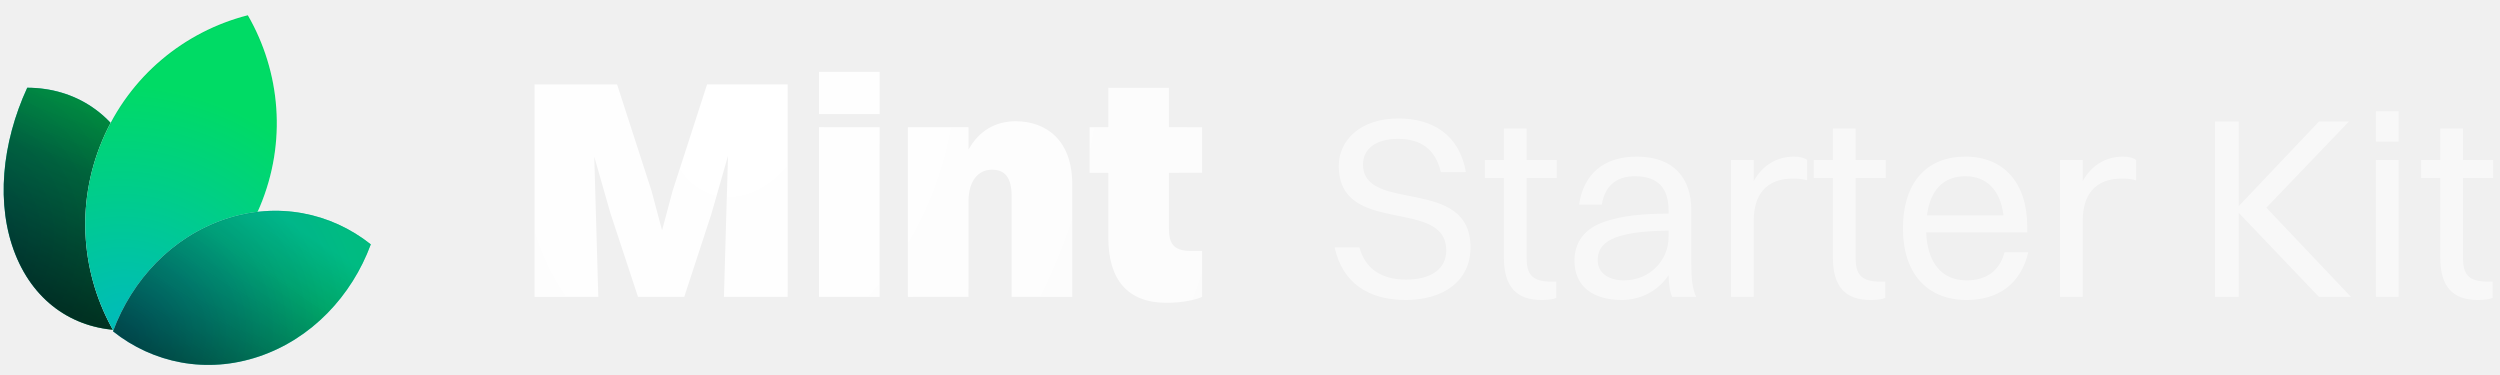
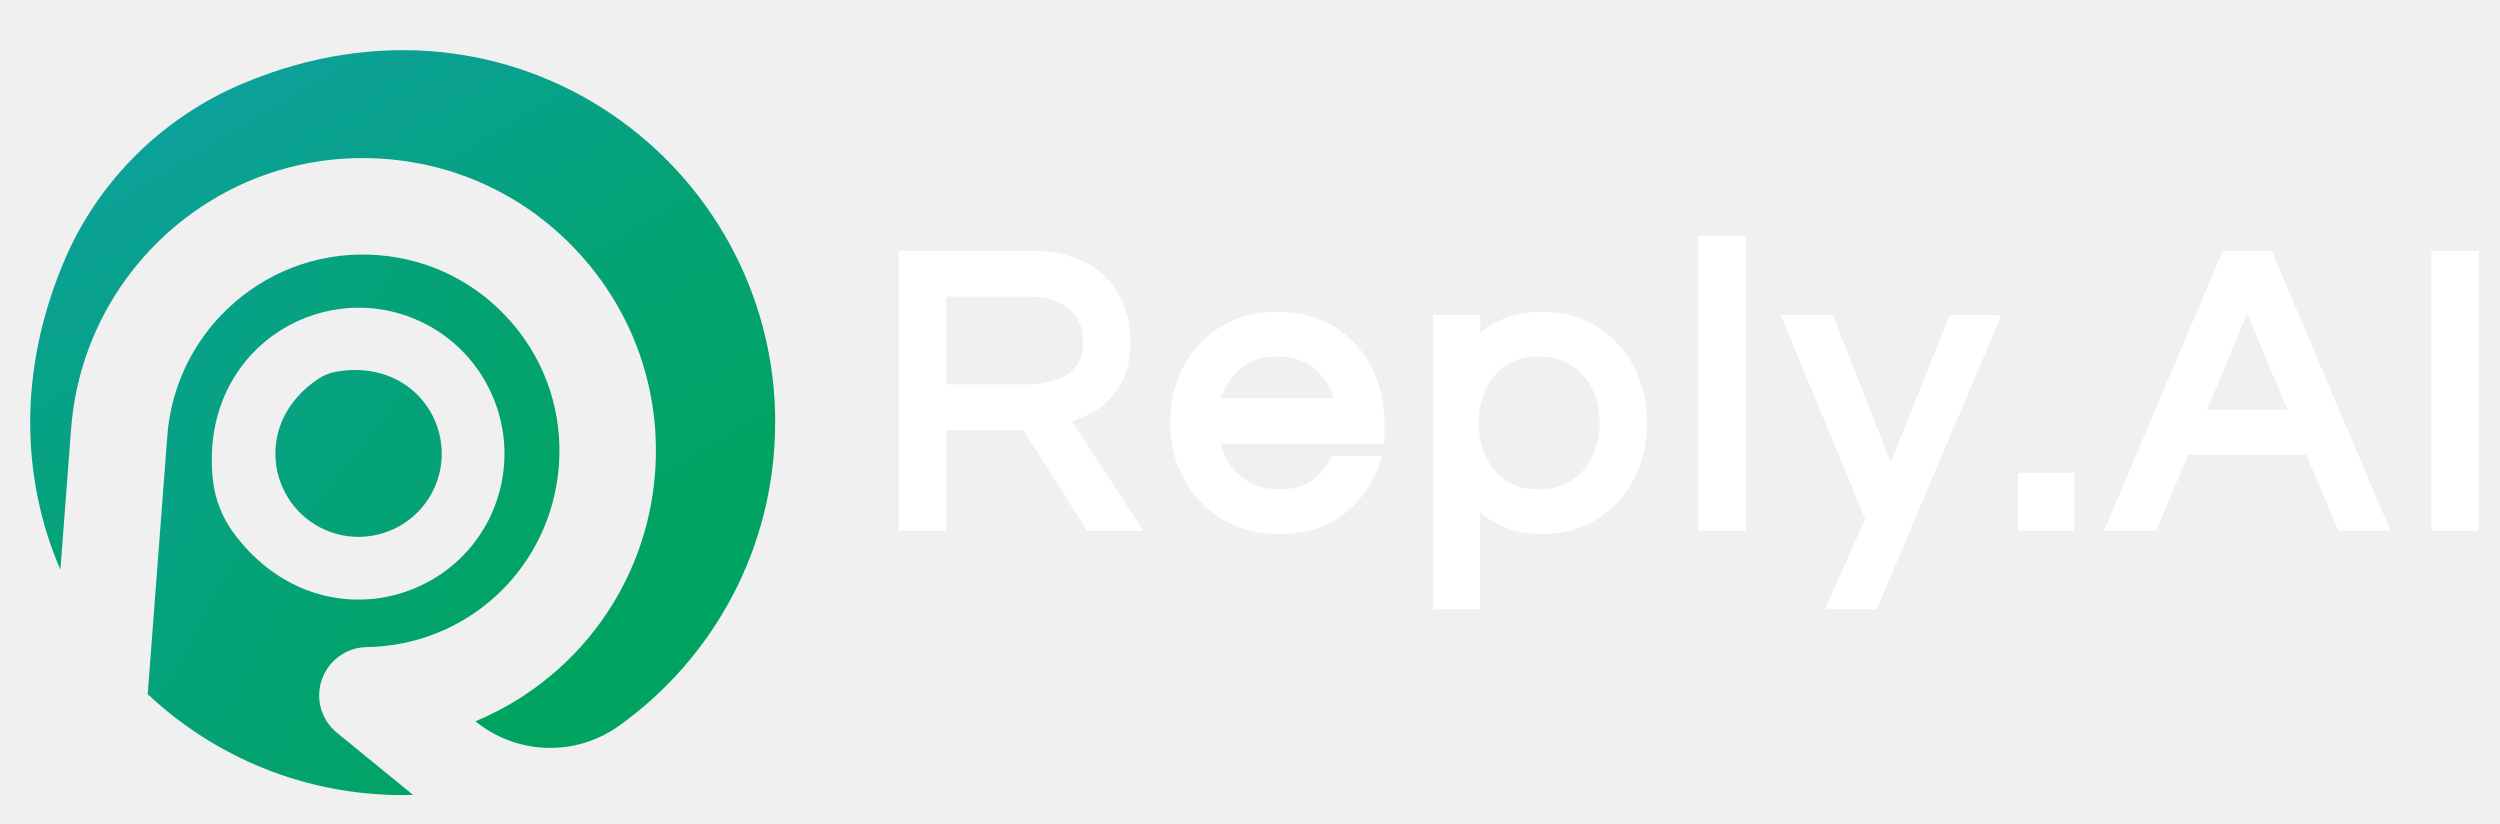
- <svg xmlns="http://www.w3.org/2000/svg" width="160" height="24" viewBox="0 0 160 24" fill="none">
-   <path d="M7.953 21.139C4.896 21.13 2.255 19.458 0.987 16.29C-0.28 13.121 0.109 9.163 1.744 5.615C4.801 5.624 7.442 7.296 8.71 10.465C9.977 13.633 9.588 17.591 7.953 21.139Z" fill="white" />
-   <path d="M7.953 21.139C4.896 21.13 2.255 19.458 0.987 16.29C-0.28 13.121 0.109 9.163 1.744 5.615C4.801 5.624 7.442 7.296 8.71 10.465C9.977 13.633 9.588 17.591 7.953 21.139Z" fill="url(#paint0_radial_115_109)" />
-   <path d="M7.953 21.139C4.896 21.13 2.255 19.458 0.987 16.29C-0.28 13.121 0.109 9.163 1.744 5.615C4.801 5.624 7.442 7.296 8.71 10.465C9.977 13.633 9.588 17.591 7.953 21.139Z" fill="black" fill-opacity="0.5" style="mix-blend-mode:hard-light" />
-   <path d="M7.953 21.139C4.896 21.13 2.255 19.458 0.987 16.29C-0.28 13.121 0.109 9.163 1.744 5.615C4.801 5.624 7.442 7.296 8.71 10.465C9.977 13.633 9.588 17.591 7.953 21.139Z" fill="url(#paint1_linear_115_109)" fill-opacity="0.5" style="mix-blend-mode:hard-light" />
-   <path d="M7.935 21.111C4.897 21.096 2.274 19.431 1.013 16.279C-0.248 13.124 0.136 9.182 1.762 5.643C4.8 5.659 7.423 7.324 8.684 10.476C9.945 13.63 9.561 17.572 7.935 21.111Z" stroke="url(#paint2_linear_115_109)" stroke-opacity="0.05" stroke-width="0.056" />
-   <path d="M7.31 21.257C11.354 20.221 14.884 17.375 16.628 13.236C18.373 9.097 17.945 4.587 15.86 0.976C11.816 2.012 8.287 4.858 6.542 8.998C4.797 13.137 5.225 17.646 7.31 21.257Z" fill="white" />
-   <path d="M7.31 21.257C11.354 20.221 14.884 17.375 16.628 13.236C18.373 9.097 17.945 4.587 15.86 0.976C11.816 2.012 8.287 4.858 6.542 8.998C4.797 13.137 5.225 17.646 7.31 21.257Z" fill="url(#paint3_radial_115_109)" />
-   <path d="M16.602 13.225C14.864 17.349 11.351 20.187 7.324 21.225C5.253 17.624 4.829 13.132 6.568 9.009C8.306 4.885 11.819 2.047 15.846 1.009C17.918 4.61 18.341 9.101 16.602 13.225Z" stroke="url(#paint4_linear_115_109)" stroke-opacity="0.05" stroke-width="0.056" />
-   <path d="M7.234 21.207C9.789 23.237 13.21 23.951 16.577 22.814C19.944 21.677 22.506 18.945 23.73 15.638C21.175 13.608 17.754 12.894 14.387 14.031C11.02 15.168 8.458 17.901 7.234 21.207Z" fill="white" />
-   <path d="M7.234 21.207C9.789 23.237 13.21 23.951 16.577 22.814C19.944 21.677 22.506 18.945 23.73 15.638C21.175 13.608 17.754 12.894 14.387 14.031C11.02 15.168 8.458 17.901 7.234 21.207Z" fill="url(#paint5_radial_115_109)" />
-   <path d="M7.234 21.207C9.789 23.237 13.21 23.951 16.577 22.814C19.944 21.677 22.506 18.945 23.73 15.638C21.175 13.608 17.754 12.894 14.387 14.031C11.02 15.168 8.458 17.901 7.234 21.207Z" fill="black" fill-opacity="0.2" style="mix-blend-mode:hard-light" />
-   <path d="M7.234 21.207C9.789 23.237 13.21 23.951 16.577 22.814C19.944 21.677 22.506 18.945 23.73 15.638C21.175 13.608 17.754 12.894 14.387 14.031C11.02 15.168 8.458 17.901 7.234 21.207Z" fill="url(#paint6_linear_115_109)" fill-opacity="0.5" style="mix-blend-mode:hard-light" />
-   <path d="M16.568 22.787C13.218 23.918 9.814 23.212 7.267 21.198C8.492 17.907 11.044 15.189 14.396 14.058C17.747 12.927 21.15 13.633 23.697 15.648C22.472 18.938 19.92 21.656 16.568 22.787Z" stroke="url(#paint7_linear_115_109)" stroke-opacity="0.05" stroke-width="0.056" />
-   <path d="M34.212 19V5.4H39.492L41.692 12.2L42.372 14.74L43.052 12.2L45.252 5.4H50.412V19H46.332L46.592 9.98L45.532 13.68L43.792 19H40.832L39.052 13.6L38.032 10.02L38.292 19H34.212ZM52.416 7.3V4.6H56.295V7.3H52.416ZM52.416 19V8.14H56.295V19H52.416ZM58.104 19V8.14H61.984V9.58C62.664 8.34 63.744 7.76 65.004 7.76C66.964 7.76 68.624 8.98 68.624 11.78V19H64.744V12.56C64.744 11.34 64.304 10.86 63.484 10.86C62.604 10.86 61.984 11.58 61.984 12.88V19H58.104ZM70.933 15.22V11.06H69.733V8.14H70.933V5.62H74.813V8.14H76.933V11.06H74.813V14.6C74.813 15.5 75.033 16.06 76.213 16.06H76.933V19C76.493 19.2 75.673 19.38 74.653 19.38C72.153 19.38 70.933 17.88 70.933 15.22Z" fill="url(#paint8_radial_115_109)" />
-   <path d="M87.232 10.519C87.232 13.687 94.112 11.229 94.112 15.832C94.112 17.994 92.364 19.198 89.971 19.198C87.562 19.198 85.912 18.093 85.417 15.832H87.001C87.364 17.169 88.371 17.895 89.987 17.895C91.671 17.895 92.561 17.152 92.561 16.03C92.561 12.598 85.681 15.155 85.681 10.618C85.681 9.001 87.034 7.582 89.509 7.582C91.671 7.582 93.403 8.621 93.816 11.014H92.215C91.868 9.529 90.912 8.886 89.476 8.886C88.057 8.886 87.232 9.529 87.232 10.519ZM96.25 16.476V11.393H95.029V10.239H96.25V8.226H97.702V10.239H99.632V11.393H97.702V16.476C97.702 17.532 98.015 18.026 99.302 18.026H99.599V19.066C99.434 19.148 99.071 19.198 98.659 19.198C97.025 19.198 96.25 18.323 96.25 16.476ZM102.516 13.093H101.064C101.345 11.162 102.615 10.024 104.76 10.024C107.103 10.024 108.242 11.393 108.242 13.44V16.888C108.242 17.895 108.324 18.521 108.555 19H107.021C106.856 18.654 106.806 18.142 106.79 17.614C106.047 18.72 104.859 19.198 103.803 19.198C101.988 19.198 100.767 18.357 100.767 16.69C100.767 15.486 101.427 14.611 102.714 14.182C103.902 13.786 105.107 13.687 106.79 13.671V13.473C106.79 12.053 106.13 11.278 104.628 11.278C103.374 11.278 102.698 11.971 102.516 13.093ZM102.252 16.657C102.252 17.465 102.929 17.944 103.952 17.944C105.569 17.944 106.79 16.674 106.79 15.172V14.759C103.061 14.793 102.252 15.585 102.252 16.657ZM110.787 19V10.239H112.239V11.591C112.833 10.519 113.774 10.024 114.83 10.024C115.176 10.024 115.49 10.107 115.655 10.239V11.542C115.407 11.46 115.094 11.427 114.747 11.427C112.998 11.427 112.239 12.515 112.239 14.1V19H110.787ZM117.305 16.476V11.393H116.084V10.239H117.305V8.226H118.757V10.239H120.688V11.393H118.757V16.476C118.757 17.532 119.071 18.026 120.358 18.026H120.655V19.066C120.49 19.148 120.127 19.198 119.714 19.198C118.081 19.198 117.305 18.323 117.305 16.476ZM129.809 16.145C129.33 18.192 127.862 19.198 125.865 19.198C123.324 19.198 121.79 17.482 121.79 14.627C121.79 11.658 123.324 10.024 125.783 10.024C128.258 10.024 129.743 11.723 129.743 14.512V14.875H123.275C123.357 16.838 124.281 17.944 125.865 17.944C127.103 17.944 127.977 17.35 128.291 16.145H129.809ZM125.783 11.278C124.38 11.278 123.539 12.152 123.324 13.786H128.225C128.027 12.169 127.152 11.278 125.783 11.278ZM131.843 19V10.239H133.295V11.591C133.889 10.519 134.829 10.024 135.885 10.024C136.232 10.024 136.545 10.107 136.71 10.239V11.542C136.463 11.46 136.149 11.427 135.803 11.427C134.054 11.427 133.295 12.515 133.295 14.1V19H131.843ZM141.763 19V7.78H143.281V13.192L148.413 7.78H150.327L145.047 13.291L150.459 19H148.413L143.281 13.621V19H141.763ZM152.06 9.067V7.12H153.512V9.067H152.06ZM152.06 19V10.239H153.512V19H152.06ZM156.178 16.476V11.393H154.957V10.239H156.178V8.226H157.63V10.239H159.56V11.393H157.63V16.476C157.63 17.532 157.943 18.026 159.23 18.026H159.527V19.066C159.362 19.148 158.999 19.198 158.587 19.198C156.953 19.198 156.178 18.323 156.178 16.476Z" fill="white" fill-opacity="0.55" />
+ <svg xmlns="http://www.w3.org/2000/svg" id="Layer_1" data-name="Layer 1" viewBox="0 0 567.21 186.89">
  <defs>
-     <radialGradient id="paint0_radial_115_109" cx="0" cy="0" r="1" gradientUnits="userSpaceOnUse" gradientTransform="translate(-3.00503 15.023) rotate(-10.029) scale(17.9572 17.784)">
-       <stop stop-color="#00B0BB" />
-       <stop offset="1" stop-color="#00DB65" />
-     </radialGradient>
-     <linearGradient id="paint1_linear_115_109" x1="7.39" y1="4.813" x2="1.63" y2="18.689" gradientUnits="userSpaceOnUse">
-       <stop stop-color="#18E299" />
-       <stop offset="1" />
+     <style>
+       .cls-1 {
+         fill: url(#linear-gradient-2);
+       }
+ 
+       .cls-2 {
+         fill: #fff;
+       }
+ 
+       .cls-3 {
+         fill: url(#linear-gradient-3);
+       }
+ 
+       .cls-4 {
+         fill: url(#linear-gradient);
+       }
+     </style>
+     <linearGradient id="linear-gradient" x1="155.85" y1="160.27" x2="12.11" y2="49.62" gradientUnits="userSpaceOnUse">
+       <stop offset="0" stop-color="#00a45f" />
+       <stop offset=".23" stop-color="#01a367" />
+       <stop offset=".59" stop-color="#06a27f" />
+       <stop offset="1" stop-color="#0da1a1" />
    </linearGradient>
-     <linearGradient id="paint2_linear_115_109" x1="7.948" y1="8.016" x2="1.761" y2="18.746" gradientUnits="userSpaceOnUse">
-       <stop />
-       <stop offset="1" stop-opacity="0" />
+     <linearGradient id="linear-gradient-2" x1="154.36" y1="158.42" x2="-5" y2="71.99" gradientUnits="userSpaceOnUse">
+       <stop offset="0" stop-color="#00a45f" />
+       <stop offset=".22" stop-color="#01a364" />
+       <stop offset=".51" stop-color="#04a275" />
+       <stop offset=".84" stop-color="#09a191" />
+       <stop offset="1" stop-color="#0da1a1" />
    </linearGradient>
-     <radialGradient id="paint3_radial_115_109" cx="0" cy="0" r="1" gradientUnits="userSpaceOnUse" gradientTransform="translate(8.11404 20.8822) rotate(-75.7542) scale(21.6246 23.7772)">
-       <stop stop-color="#00BBBB" />
-       <stop offset="0.713" stop-color="#00DB65" />
-     </radialGradient>
-     <linearGradient id="paint4_linear_115_109" x1="7.602" y1="5.871" x2="15.556" y2="16.372" gradientUnits="userSpaceOnUse">
-       <stop />
-       <stop offset="1" stop-opacity="0" />
+     <linearGradient id="linear-gradient-3" x1="135.97" y1="169.28" x2="41.88" y2="12.89" gradientUnits="userSpaceOnUse">
+       <stop offset="0" stop-color="#00a45f" />
+       <stop offset=".22" stop-color="#01a364" />
+       <stop offset=".5" stop-color="#04a374" />
+       <stop offset=".82" stop-color="#09a18f" />
+       <stop offset="1" stop-color="#0da1a1" />
    </linearGradient>
-     <radialGradient id="paint5_radial_115_109" cx="0" cy="0" r="1" gradientUnits="userSpaceOnUse" gradientTransform="translate(7.84537 21.5181) rotate(-20.3525) scale(18.5603 17.32)">
-       <stop stop-color="#00B0BB" />
-       <stop offset="1" stop-color="#00DB65" />
-     </radialGradient>
-     <linearGradient id="paint6_linear_115_109" x1="16.808" y1="13.007" x2="10.041" y2="22.994" gradientUnits="userSpaceOnUse">
-       <stop stop-color="#00B1BC" />
-       <stop offset="1" />
-     </linearGradient>
-     <linearGradient id="paint7_linear_115_109" x1="16.808" y1="13.007" x2="14.169" y2="23.841" gradientUnits="userSpaceOnUse">
-       <stop />
-       <stop offset="1" stop-opacity="0" />
-     </linearGradient>
-     <radialGradient id="paint8_radial_115_109" cx="0" cy="0" r="1" gradientUnits="userSpaceOnUse" gradientTransform="translate(47.2781 7) rotate(19.0047) scale(67.5582 85.7506)">
-       <stop stop-color="white" />
-       <stop offset="1" stop-color="white" stop-opacity="0.5" />
-     </radialGradient>
  </defs>
+   <path class="cls-2" d="m243.23,95.58c1.49-.52,2.97-1.17,4.45-1.95,2.51-1.32,4.62-3.29,6.27-5.85,1.68-2.6,2.52-6.05,2.52-10.26,0-6.24-2.04-11.3-6.08-15.04-3.99-3.69-9.36-5.56-15.96-5.56h-30.5v63.51h10.74v-22.84h17.57l14.39,22.84h12.79l-16.19-24.85Zm-28.56-28.28h18.95c3.75,0,6.76.94,8.95,2.8,2.13,1.81,3.16,4.24,3.16,7.42,0,2.54-.6,4.5-1.78,5.82-1.29,1.44-2.83,2.41-4.7,2.96-2.02.61-4.04.91-5.99.91h-18.59v-19.91Z" />
+   <path class="cls-2" d="m314.1,95.95c0-4.61-.98-8.86-2.92-12.64-1.96-3.82-4.79-6.9-8.41-9.15-3.62-2.26-7.99-3.4-12.97-3.4s-9.26,1.14-12.91,3.4c-3.66,2.25-6.51,5.33-8.46,9.15-1.94,3.78-2.92,8.03-2.92,12.64s1.03,8.82,3.07,12.63c2.05,3.85,4.97,6.94,8.68,9.17,3.72,2.26,8.09,3.4,12.99,3.4,5.75,0,10.56-1.42,14.28-4.22,3.68-2.76,6.4-6.37,8.08-10.73l1.06-2.72h-11.48l-.57,1.05c-1.05,1.93-2.48,3.48-4.38,4.72-1.8,1.18-4.12,1.78-6.9,1.78s-4.94-.55-6.93-1.67c-2-1.13-3.54-2.61-4.72-4.52-.8-1.29-1.4-2.7-1.81-4.19h37.22v-4.7Zm-24.3-15.08c3.81,0,6.76,1.08,9.03,3.3,1.8,1.76,3.04,3.79,3.76,6.19h-25.54c.76-2.4,2-4.44,3.78-6.2,2.24-2.21,5.17-3.29,8.97-3.29Z" />
+   <path class="cls-2" d="m372.97,89.32c-.49-2.11-1.22-4.12-2.19-6.01-1.96-3.82-4.76-6.89-8.31-9.14-3.56-2.26-7.78-3.41-12.53-3.41-4.04,0-7.57.79-10.5,2.34-1.3.69-2.5,1.49-3.59,2.4v-4.02h-10.74v66.75h10.74v-21.96c1.09.91,2.27,1.72,3.55,2.42,2.96,1.63,6.5,2.46,10.54,2.46,4.74,0,8.96-1.15,12.53-3.42,3.55-2.24,6.35-5.33,8.31-9.18,1.94-3.81,2.92-8.05,2.92-12.6,0-2.3-.25-4.52-.73-6.63Zm-10.02,6.63c0,2.73-.57,5.3-1.68,7.63-1.1,2.26-2.69,4.1-4.73,5.45-2.04,1.33-4.56,2-7.5,2s-5.34-.67-7.34-1.99c-2.01-1.35-3.55-3.17-4.59-5.43-1.08-2.33-1.62-4.91-1.62-7.66s.54-5.4,1.61-7.69c1.04-2.23,2.59-4.04,4.6-5.39,1.99-1.33,4.46-2,7.34-2s5.44.66,7.49,2.01c2.05,1.36,3.65,3.18,4.74,5.4,1.11,2.3,1.68,4.88,1.68,7.67Z" />
+   <rect class="cls-2" x="385.34" y="53.5" width="10.74" height="66.93" />
+   <polygon class="cls-2" points="454.09 71.48 425.79 138.23 414.1 138.23 423.19 117.77 404.03 71.48 415.85 71.48 428.97 104.91 442.35 71.48 454.09 71.48" />
+   <rect class="cls-2" x="457.88" y="107.26" width="12.72" height="13.17" />
+   <path class="cls-2" d="m515.41,56.92h-11.1l-26.95,63.51h11.81l7.28-17.26h26.83l7.28,17.26h11.81l-26.96-63.51Zm-14.68,36.04l9.13-21.85,9.14,21.85h-18.27Z" />
+   <rect class="cls-2" x="551.64" y="56.92" width="10.74" height="63.51" />
+   <g>
+     <path class="cls-4" d="m98.67,110.43c-4.14,9.55-15.28,13.96-24.82,9.82-13.08-5.67-16.5-24.45-1.58-34.33,1.21-.8,2.58-1.34,4-1.59,17.71-3.08,28.08,13.01,22.4,26.1Z" />
+     <path class="cls-1" d="m116.15,73.26c-7.75-9.02-18.55-14.48-30.42-15.38-11.86-.9-23.37,2.87-32.39,10.62-1.19,1.03-2.35,2.14-3.42,3.28-1.25,1.33-2.41,2.71-3.46,4.15-4.93,6.7-7.87,14.65-8.5,22.99l-4.2,55.32-.26,3.24c15.12,14.21,35.47,22.91,57.86,22.91.79,0,1.57-.01,2.36-.04l-17.28-14.1c-3.56-2.9-4.93-7.73-3.42-12.07s5.57-7.29,10.16-7.36c23.11-.37,41.87-18.07,43.62-41.16.9-11.86-2.87-23.37-10.63-32.39Zm-4.41,42.84c-9.66,22.27-41.02,28.58-58.67,4.92-2.63-3.53-4.28-7.72-4.76-12.09-3.18-29.25,23.97-46.03,46.21-36.38,16.76,7.26,24.47,26.8,17.21,43.55Z" />
+     <path class="cls-3" d="m175.87,95.86c0,28.39-13.99,53.51-35.46,68.84-9.84,7.02-23.17,6.59-32.54-1.05h0c7.3-3.04,14.06-7.38,19.95-12.9,12.15-11.38,19.54-26.81,20.8-43.42,1.35-17.69-4.28-34.85-15.85-48.31-11.56-13.46-27.67-21.62-45.37-22.96-17.69-1.34-34.84,4.29-48.32,15.85-1.8,1.55-3.53,3.21-5.11,4.9-1.82,1.93-3.56,4.01-5.14,6.17-7.37,10-11.75,21.86-12.7,34.3l-2.43,31.99c-8.8-20.43-9.75-45.02.86-70.05,7.68-18.13,22.27-32.55,40.41-40.22,61.68-26.07,120.92,18.49,120.92,76.89Z" />
+   </g>
</svg>
